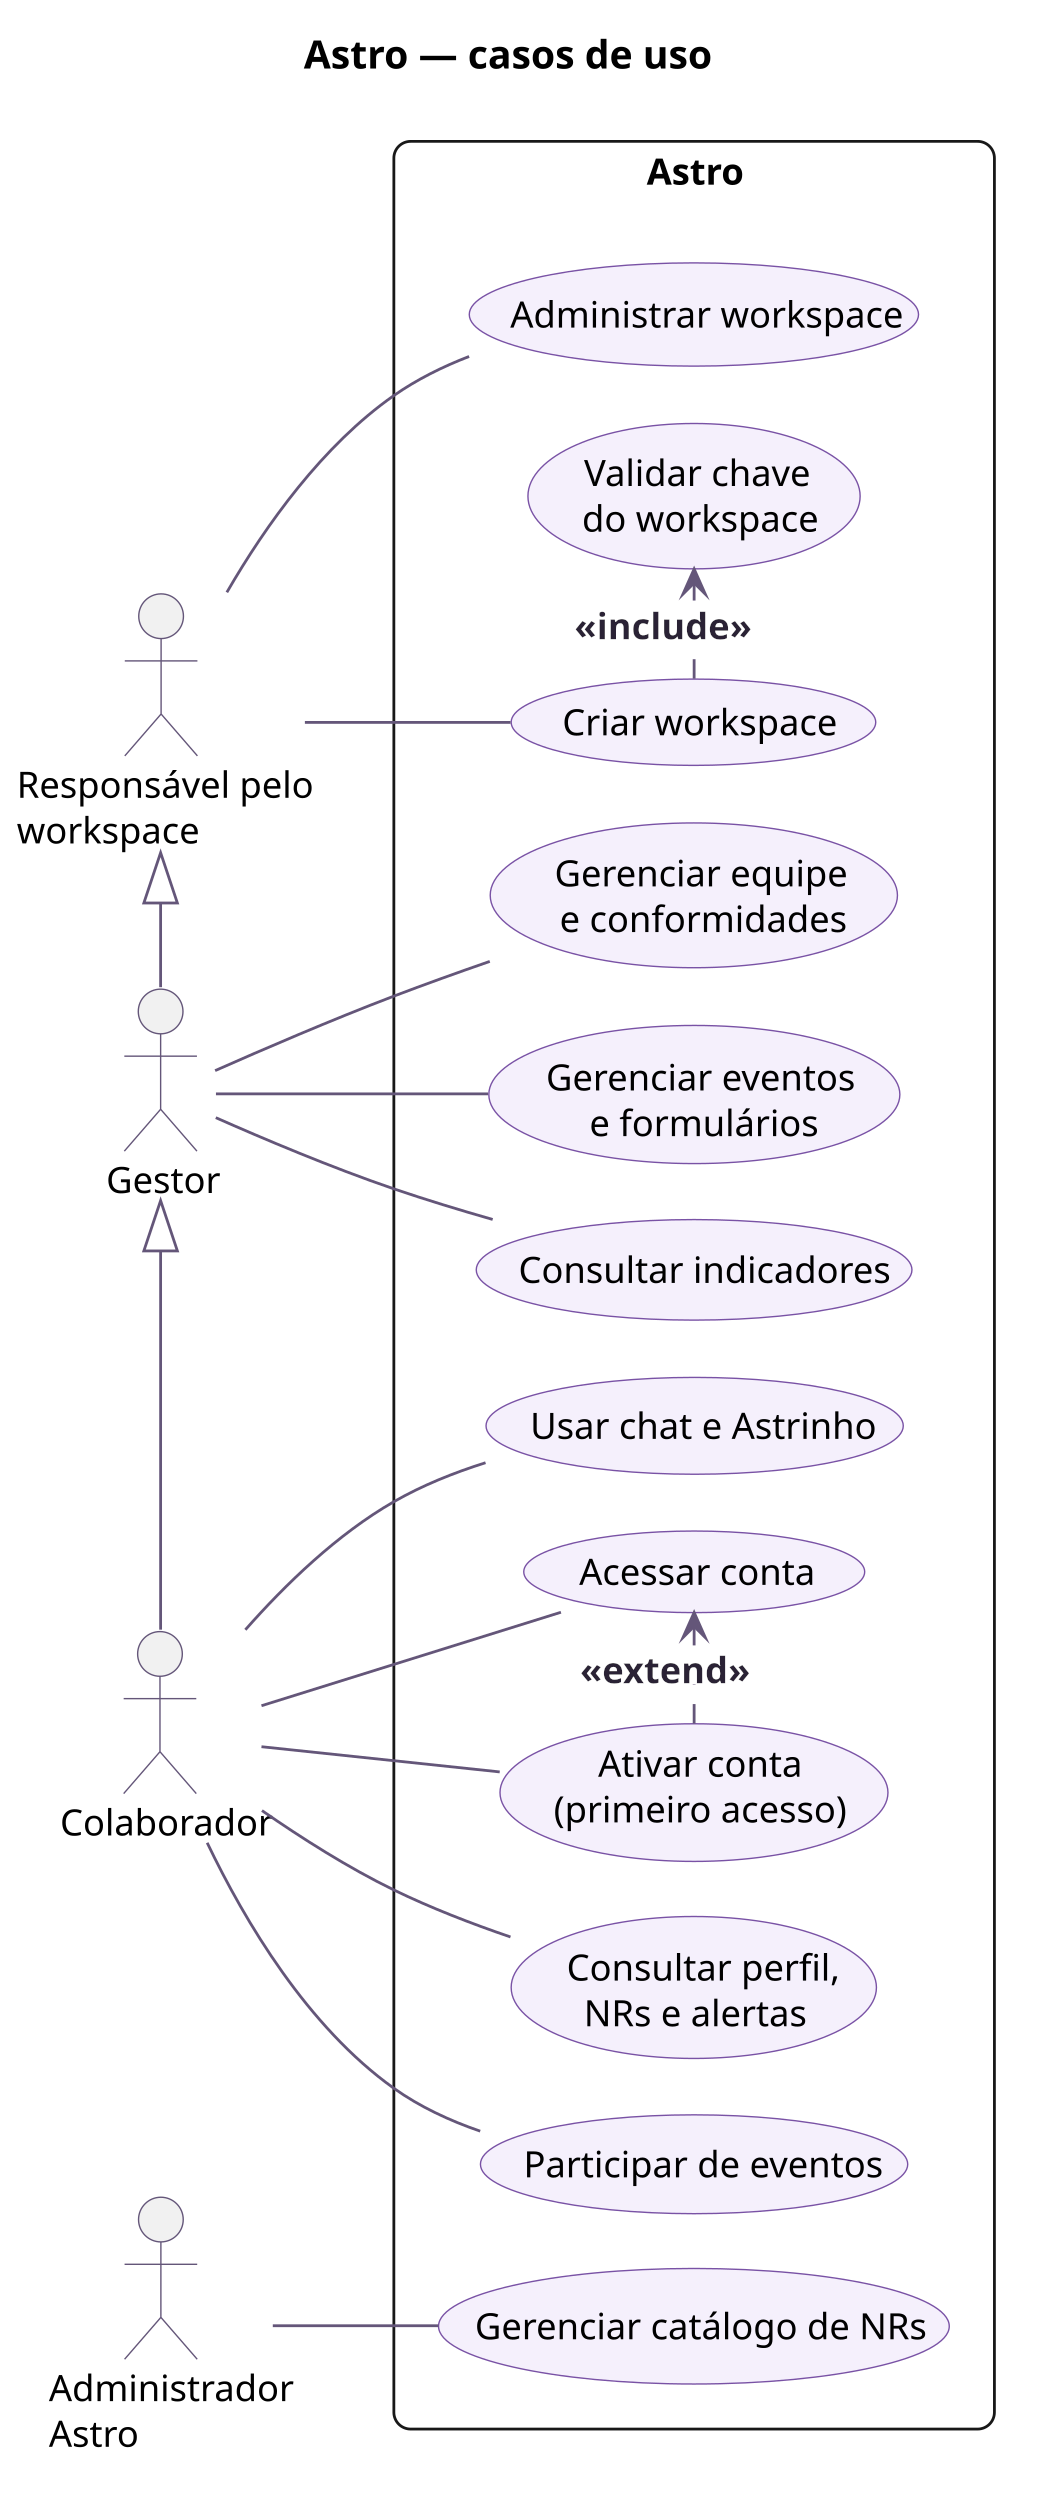
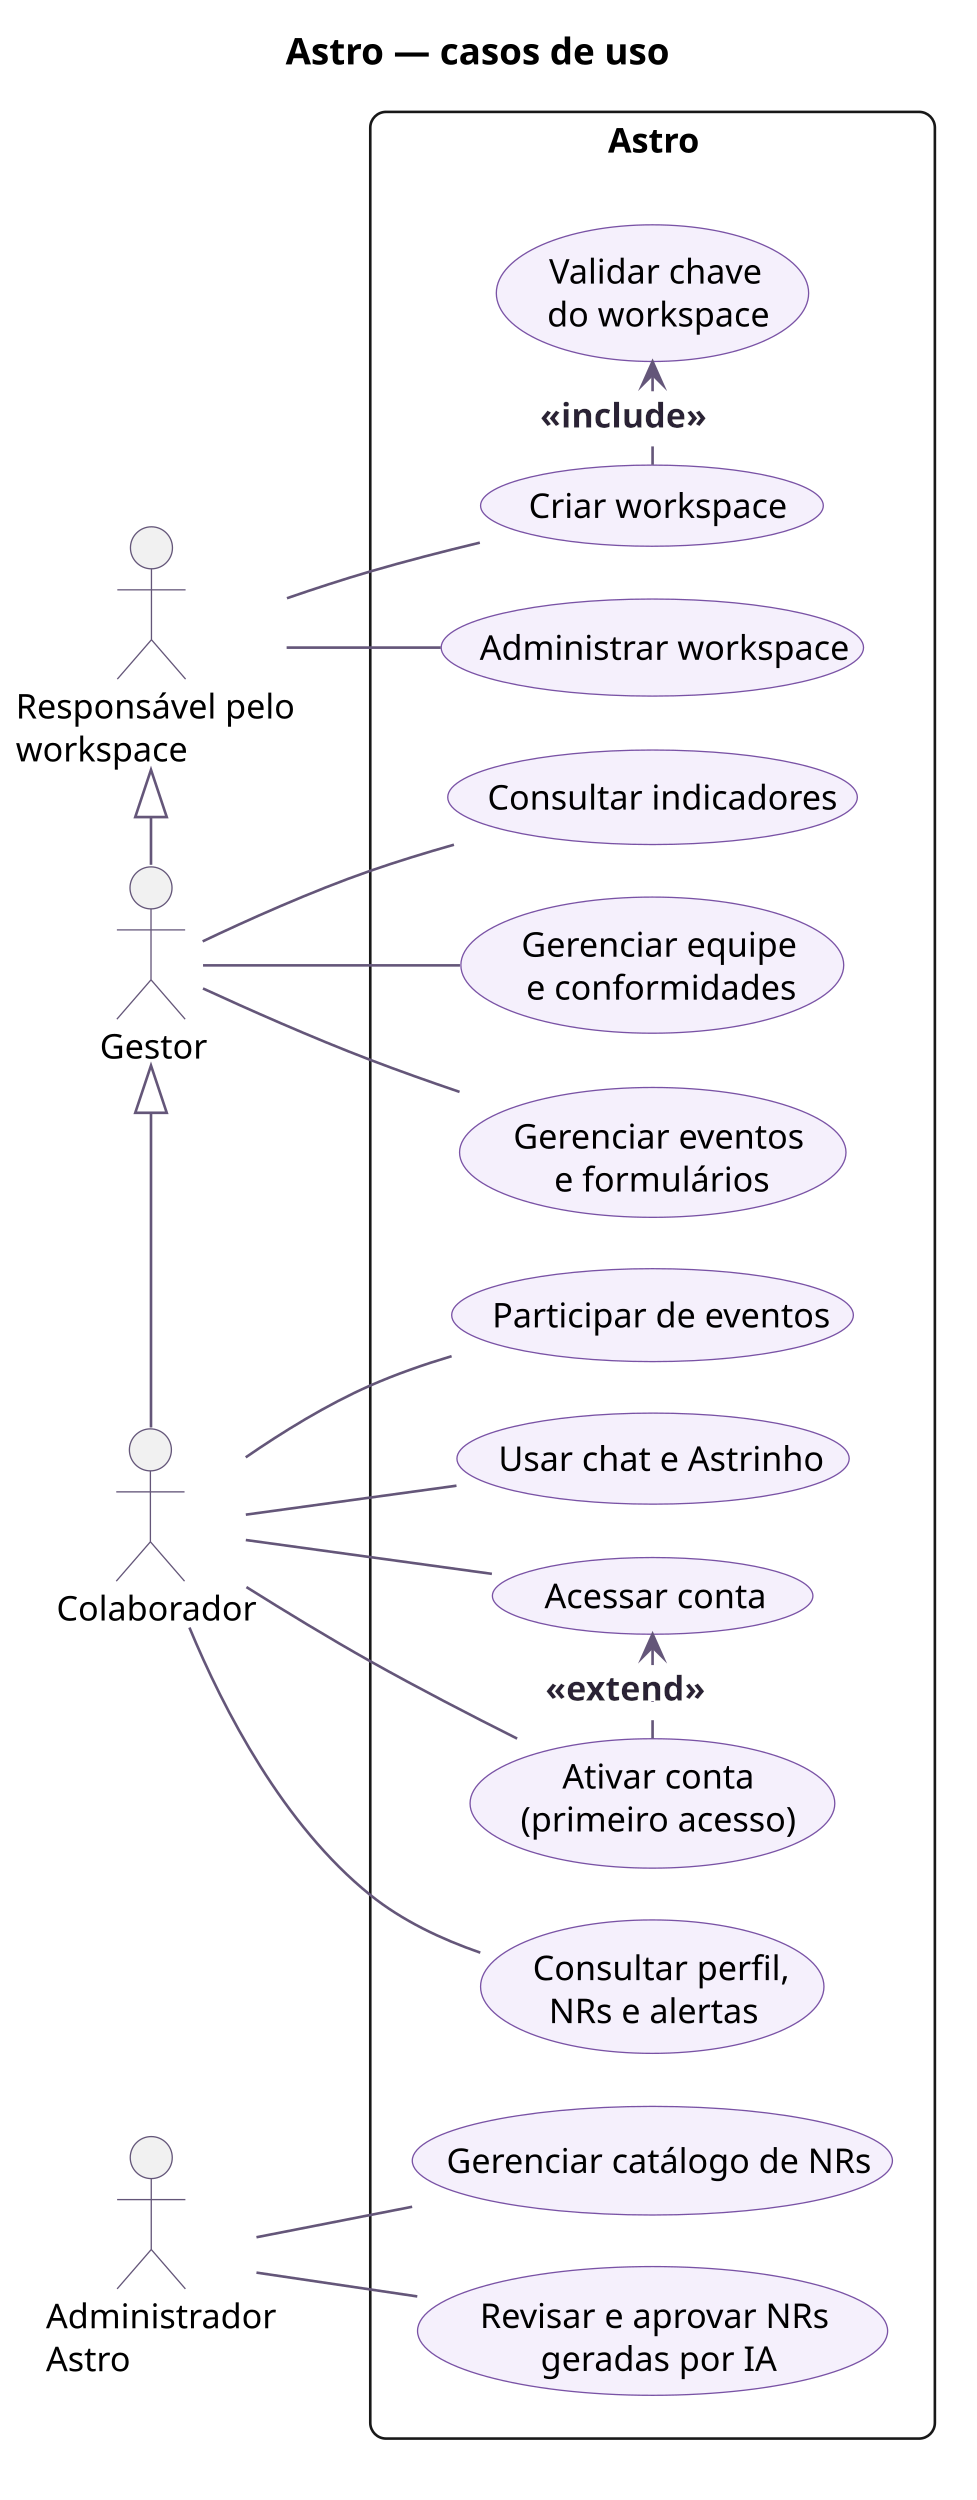
- <svg xmlns="http://www.w3.org/2000/svg" version="1.1" data-diagram-type="DESCRIPTION" style="width:372px;height:895px;background:#FFFFFF;" width="372px" height="895px" viewBox="0 0 372 895" zoomAndPan="magnify" preserveAspectRatio="none" contentStyleType="text/css">
+ <svg xmlns="http://www.w3.org/2000/svg" version="1.1" data-diagram-type="DESCRIPTION" style="width:372px;height:952px;background:#FFFFFF;" width="372px" height="952px" viewBox="0 0 372 952" zoomAndPan="magnify" preserveAspectRatio="none" contentStyleType="text/css">
  <defs>
-     <filter id="baq4kzgynfuvu0" x="0" y="0" width="1" height="1">
+     <filter id="b1j6lhtqjhoa1r0" x="0" y="0" width="1" height="1">
      <feFlood flood-color="#FFFFFF" result="flood" />
      <feComposite in="SourceGraphic" in2="flood" operator="over" />
    </filter>
  </defs>
  <g font-family="sans-serif" lengthAdjust="spacing">
    <g class="title" data-source-line="2">
      <text x="108.761" y="24.533" fill="#000" font-size="14" textLength="147.479" font-weight="700">Astro — casos de uso</text>
    </g>
    <g class="cluster" data-qualified-name="Astro" id="ent0009" data-source-line="17">
-       <rect x="141" y="50.609" width="215" height="819" fill="none" style="stroke:#181818;stroke-width:1;" rx="6" ry="6" />
-       <text x="231.526" y="66.104" fill="#000" font-size="13" textLength="33.947" font-weight="700">Astro</text>
+       <rect x="141" y="42.609" width="215" height="886" fill="none" style="stroke:#181818;stroke-width:1;" rx="6" ry="6" />
+       <text x="231.526" y="58.104" fill="#000" font-size="13" textLength="33.947" font-weight="700">Astro</text>
    </g>
    <g class="entity" data-qualified-name="colaborador" id="ent0001" data-source-line="10">
-       <ellipse cx="57.272" cy="592.109" rx="8" ry="8" fill="#F1F1F1" style="stroke:#645679;stroke-width:0.5;" />
-       <path d="M57.272,600.109 L57.272,627.109 M44.272,608.109 L70.272,608.109 M57.272,627.109 L44.272,642.109 M57.272,627.109 L70.272,642.109" style="stroke:#645679;stroke-width:0.5;" fill="none" />
-       <text x="21.5" y="657.104" fill="#000" font-size="13" textLength="71.544">Colaborador</text>
+       <ellipse cx="57.272" cy="552.109" rx="8" ry="8" fill="#F1F1F1" style="stroke:#645679;stroke-width:0.5;" />
+       <path d="M57.272,560.109 L57.272,587.109 M44.272,568.109 L70.272,568.109 M57.272,587.109 L44.272,602.109 M57.272,587.109 L70.272,602.109" style="stroke:#645679;stroke-width:0.5;" fill="none" />
+       <text x="21.5" y="617.104" fill="#000" font-size="13" textLength="71.544">Colaborador</text>
    </g>
    <g class="entity" data-qualified-name="gestor" id="ent0002" data-source-line="11">
-       <ellipse cx="57.506" cy="362.109" rx="8" ry="8" fill="#F1F1F1" style="stroke:#645679;stroke-width:0.5;" />
-       <path d="M57.506,370.109 L57.506,397.109 M44.506,378.109 L70.506,378.109 M57.506,397.109 L44.506,412.109 M57.506,397.109 L70.506,412.109" style="stroke:#645679;stroke-width:0.5;" fill="none" />
-       <text x="38" y="427.104" fill="#000" font-size="13" textLength="39.013">Gestor</text>
+       <ellipse cx="57.506" cy="338.109" rx="8" ry="8" fill="#F1F1F1" style="stroke:#645679;stroke-width:0.5;" />
+       <path d="M57.506,346.109 L57.506,373.109 M44.506,354.109 L70.506,354.109 M57.506,373.109 L44.506,388.109 M57.506,373.109 L70.506,388.109" style="stroke:#645679;stroke-width:0.5;" fill="none" />
+       <text x="38" y="403.104" fill="#000" font-size="13" textLength="39.013">Gestor</text>
    </g>
    <g class="entity" data-qualified-name="responsavel" id="ent0003" data-source-line="12">
-       <ellipse cx="57.673" cy="220.609" rx="8" ry="8" fill="#F1F1F1" style="stroke:#645679;stroke-width:0.5;" />
-       <path d="M57.673,228.609 L57.673,255.609 M44.673,236.609 L70.673,236.609 M57.673,255.609 L44.673,270.609 M57.673,255.609 L70.673,270.609" style="stroke:#645679;stroke-width:0.5;" fill="none" />
-       <text x="6" y="285.604" fill="#000" font-size="13" textLength="103.346">Responsável pelo</text>
-       <text x="6" y="301.956" fill="#000" font-size="13" textLength="62.137">workspace</text>
+       <ellipse cx="57.673" cy="208.609" rx="8" ry="8" fill="#F1F1F1" style="stroke:#645679;stroke-width:0.5;" />
+       <path d="M57.673,216.609 L57.673,243.609 M44.673,224.609 L70.673,224.609 M57.673,243.609 L44.673,258.609 M57.673,243.609 L70.673,258.609" style="stroke:#645679;stroke-width:0.5;" fill="none" />
+       <text x="6" y="273.604" fill="#000" font-size="13" textLength="103.346">Responsável pelo</text>
+       <text x="6" y="289.956" fill="#000" font-size="13" textLength="62.137">workspace</text>
    </g>
    <g class="entity" data-qualified-name="admin" id="ent0004" data-source-line="13">
-       <ellipse cx="57.598" cy="794.609" rx="8" ry="8" fill="#F1F1F1" style="stroke:#645679;stroke-width:0.5;" />
-       <path d="M57.598,802.609 L57.598,829.609 M44.598,810.609 L70.598,810.609 M57.598,829.609 L44.598,844.609 M57.598,829.609 L70.598,844.609" style="stroke:#645679;stroke-width:0.5;" fill="none" />
-       <text x="17.5" y="859.604" fill="#000" font-size="13" textLength="80.196">Administrador</text>
-       <text x="17.5" y="875.956" fill="#000" font-size="13" textLength="30.342">Astro</text>
+       <ellipse cx="57.598" cy="821.609" rx="8" ry="8" fill="#F1F1F1" style="stroke:#645679;stroke-width:0.5;" />
+       <path d="M57.598,829.609 L57.598,856.609 M44.598,837.609 L70.598,837.609 M57.598,856.609 L44.598,871.609 M57.598,856.609 L70.598,871.609" style="stroke:#645679;stroke-width:0.5;" fill="none" />
+       <text x="17.5" y="886.604" fill="#000" font-size="13" textLength="80.196">Administrador</text>
+       <text x="17.5" y="902.956" fill="#000" font-size="13" textLength="30.342">Astro</text>
    </g>
    <g class="entity" data-qualified-name="Astro.criar" id="ent0010" data-source-line="18">
-       <ellipse cx="248.258" cy="258.561" rx="65.258" ry="15.452" fill="#F5F0FC" style="stroke:#7952A5;stroke-width:0.5;" />
-       <text x="201.301" y="263.237" fill="#000" font-size="13" textLength="93.914">Criar workspace</text>
+       <ellipse cx="248.258" cy="192.561" rx="65.258" ry="15.452" fill="#F5F0FC" style="stroke:#7952A5;stroke-width:0.5;" />
+       <text x="201.301" y="197.237" fill="#000" font-size="13" textLength="93.914">Criar workspace</text>
    </g>
    <g class="entity" data-qualified-name="Astro.validar_chave" id="ent0011" data-source-line="19">
-       <ellipse cx="248.464" cy="177.631" rx="59.464" ry="26.022" fill="#F5F0FC" style="stroke:#7952A5;stroke-width:0.5;" />
-       <text x="209.08" y="173.986" fill="#000" font-size="13" textLength="78.768">Validar chave</text>
-       <text x="208.36" y="190.337" fill="#000" font-size="13" textLength="80.209">do workspace</text>
+       <ellipse cx="248.464" cy="111.631" rx="59.464" ry="26.022" fill="#F5F0FC" style="stroke:#7952A5;stroke-width:0.5;" />
+       <text x="209.08" y="107.986" fill="#000" font-size="13" textLength="78.768">Validar chave</text>
+       <text x="208.36" y="124.337" fill="#000" font-size="13" textLength="80.209">do workspace</text>
    </g>
    <g class="entity" data-qualified-name="Astro.acesso" id="ent0012" data-source-line="20">
-       <ellipse cx="248.53" cy="562.715" rx="61.03" ry="14.606" fill="#F5F0FC" style="stroke:#7952A5;stroke-width:0.5;" />
-       <text x="207.343" y="567.391" fill="#000" font-size="13" textLength="82.374">Acessar conta</text>
+       <ellipse cx="248.53" cy="607.715" rx="61.03" ry="14.606" fill="#F5F0FC" style="stroke:#7952A5;stroke-width:0.5;" />
+       <text x="207.343" y="612.391" fill="#000" font-size="13" textLength="82.374">Acessar conta</text>
    </g>
    <g class="entity" data-qualified-name="Astro.ativar" id="ent0013" data-source-line="21">
-       <ellipse cx="248.444" cy="641.749" rx="69.444" ry="24.64" fill="#F5F0FC" style="stroke:#7952A5;stroke-width:0.5;" />
-       <text x="214.122" y="636.072" fill="#000" font-size="13" textLength="68.644">Ativar conta</text>
-       <text x="198.237" y="652.423" fill="#000" font-size="13" textLength="100.414">(primeiro acesso)</text>
+       <ellipse cx="248.444" cy="686.749" rx="69.444" ry="24.64" fill="#F5F0FC" style="stroke:#7952A5;stroke-width:0.5;" />
+       <text x="214.122" y="681.072" fill="#000" font-size="13" textLength="68.644">Ativar conta</text>
+       <text x="198.237" y="697.423" fill="#000" font-size="13" textLength="100.414">(primeiro acesso)</text>
    </g>
    <g class="entity" data-qualified-name="Astro.perfil" id="ent0014" data-source-line="22">
-       <ellipse cx="248.381" cy="711.518" rx="65.381" ry="25.409" fill="#F5F0FC" style="stroke:#7952A5;stroke-width:0.5;" />
-       <text x="202.862" y="709.047" fill="#000" font-size="13" textLength="91.038">Consultar perfil,</text>
-       <text x="209.006" y="725.399" fill="#000" font-size="13" textLength="78.749">NRs e alertas</text>
+       <ellipse cx="248.381" cy="756.518" rx="65.381" ry="25.409" fill="#F5F0FC" style="stroke:#7952A5;stroke-width:0.5;" />
+       <text x="202.862" y="754.047" fill="#000" font-size="13" textLength="91.038">Consultar perfil,</text>
+       <text x="209.006" y="770.399" fill="#000" font-size="13" textLength="78.749">NRs e alertas</text>
    </g>
    <g class="entity" data-qualified-name="Astro.participar" id="ent0015" data-source-line="23">
-       <ellipse cx="248.482" cy="774.806" rx="76.482" ry="17.696" fill="#F5F0FC" style="stroke:#7952A5;stroke-width:0.5;" />
-       <text x="187.42" y="779.482" fill="#000" font-size="13" textLength="122.123">Participar de eventos</text>
+       <ellipse cx="248.482" cy="500.806" rx="76.482" ry="17.696" fill="#F5F0FC" style="stroke:#7952A5;stroke-width:0.5;" />
+       <text x="187.42" y="505.482" fill="#000" font-size="13" textLength="122.123">Participar de eventos</text>
    </g>
    <g class="entity" data-qualified-name="Astro.conversar" id="ent0016" data-source-line="24">
-       <ellipse cx="248.685" cy="510.446" rx="74.685" ry="17.337" fill="#F5F0FC" style="stroke:#7952A5;stroke-width:0.5;" />
-       <text x="189.798" y="515.122" fill="#000" font-size="13" textLength="117.774">Usar chat e Astrinho</text>
+       <ellipse cx="248.685" cy="555.446" rx="74.685" ry="17.337" fill="#F5F0FC" style="stroke:#7952A5;stroke-width:0.5;" />
+       <text x="189.798" y="560.122" fill="#000" font-size="13" textLength="117.774">Usar chat e Astrinho</text>
    </g>
    <g class="entity" data-qualified-name="Astro.equipe" id="ent0017" data-source-line="25">
-       <ellipse cx="248.393" cy="320.529" rx="72.893" ry="25.92" fill="#F5F0FC" style="stroke:#7952A5;stroke-width:0.5;" />
-       <text x="198.529" y="317.32" fill="#000" font-size="13" textLength="99.728">Gerenciar equipe</text>
-       <text x="200.338" y="333.672" fill="#000" font-size="13" textLength="96.11">e conformidades</text>
+       <ellipse cx="248.393" cy="367.529" rx="72.893" ry="25.92" fill="#F5F0FC" style="stroke:#7952A5;stroke-width:0.5;" />
+       <text x="198.529" y="364.32" fill="#000" font-size="13" textLength="99.728">Gerenciar equipe</text>
+       <text x="200.338" y="380.672" fill="#000" font-size="13" textLength="96.11">e conformidades</text>
    </g>
    <g class="entity" data-qualified-name="Astro.operacao" id="ent0018" data-source-line="26">
-       <ellipse cx="248.575" cy="391.838" rx="73.575" ry="24.728" fill="#F5F0FC" style="stroke:#7952A5;stroke-width:0.5;" />
-       <text x="195.464" y="390.38" fill="#000" font-size="13" textLength="106.222">Gerenciar eventos</text>
-       <text x="211.007" y="406.732" fill="#000" font-size="13" textLength="75.137">e formulários</text>
+       <ellipse cx="248.575" cy="438.838" rx="73.575" ry="24.728" fill="#F5F0FC" style="stroke:#7952A5;stroke-width:0.5;" />
+       <text x="195.464" y="437.38" fill="#000" font-size="13" textLength="106.222">Gerenciar eventos</text>
+       <text x="211.007" y="453.732" fill="#000" font-size="13" textLength="75.137">e formulários</text>
    </g>
    <g class="entity" data-qualified-name="Astro.indicadores" id="ent0019" data-source-line="27">
-       <ellipse cx="248.489" cy="454.607" rx="77.989" ry="17.998" fill="#F5F0FC" style="stroke:#7952A5;stroke-width:0.5;" />
-       <text x="185.622" y="459.283" fill="#000" font-size="13" textLength="125.734">Consultar indicadores</text>
+       <ellipse cx="248.489" cy="303.607" rx="77.989" ry="17.998" fill="#F5F0FC" style="stroke:#7952A5;stroke-width:0.5;" />
+       <text x="185.622" y="308.283" fill="#000" font-size="13" textLength="125.734">Consultar indicadores</text>
    </g>
    <g class="entity" data-qualified-name="Astro.workspace" id="ent0020" data-source-line="28">
-       <ellipse cx="248.416" cy="112.593" rx="80.416" ry="18.483" fill="#F5F0FC" style="stroke:#7952A5;stroke-width:0.5;" />
-       <text x="182.673" y="117.268" fill="#000" font-size="13" textLength="131.485">Administrar workspace</text>
+       <ellipse cx="248.416" cy="246.593" rx="80.416" ry="18.483" fill="#F5F0FC" style="stroke:#7952A5;stroke-width:0.5;" />
+       <text x="182.673" y="251.268" fill="#000" font-size="13" textLength="131.485">Administrar workspace</text>
    </g>
    <g class="entity" data-qualified-name="Astro.catalogo" id="ent0021" data-source-line="29">
-       <ellipse cx="248.417" cy="832.793" rx="91.417" ry="20.683" fill="#F5F0FC" style="stroke:#7952A5;stroke-width:0.5;" />
-       <text x="170.017" y="837.469" fill="#000" font-size="13" textLength="156.8">Gerenciar catálogo de NRs</text>
+       <ellipse cx="248.417" cy="822.793" rx="91.417" ry="20.683" fill="#F5F0FC" style="stroke:#7952A5;stroke-width:0.5;" />
+       <text x="170.017" y="827.469" fill="#000" font-size="13" textLength="156.8">Gerenciar catálogo de NRs</text>
+     </g>
+     <g class="entity" data-qualified-name="Astro.aprovar_nrs" id="ent0022" data-source-line="30">
+       <ellipse cx="248.503" cy="887.624" rx="89.503" ry="24.515" fill="#F5F0FC" style="stroke:#7952A5;stroke-width:0.5;" />
+       <text x="182.76" y="886.493" fill="#000" font-size="13" textLength="131.485">Revisar e aprovar NRs</text>
+       <text x="205.866" y="902.845" fill="#000" font-size="13" textLength="85.274">geradas por IA</text>
    </g>
    <g class="link" data-entity-1="ent0002" data-entity-2="ent0001" id="lnk6" data-link-type="extension">
-       <polygon points="57.5,429.823,51.5,447.823,63.5,447.823,57.5,429.823" fill="none" style="stroke:#645679;stroke-width:1;stroke-linejoin:miter;stroke-miterlimit:10;" />
-       <path d="M57.5,447.823 C57.5,499.024 57.5,532.225 57.5,583.426" style="stroke:#645679;stroke-width:1;" fill="none" />
+       <polygon points="57.5,405.758,51.5,423.758,63.5,423.758,57.5,405.758" fill="none" style="stroke:#645679;stroke-width:1;stroke-linejoin:miter;stroke-miterlimit:10;" />
+       <path d="M57.5,423.758 C57.5,469.697 57.5,497.635 57.5,543.574" style="stroke:#645679;stroke-width:1;" fill="none" />
    </g>
    <g class="link" data-entity-1="ent0003" data-entity-2="ent0002" id="lnk8" data-link-type="extension">
-       <polygon points="57.5,305.276,51.5,323.276,63.5,323.276,57.5,305.276" fill="none" style="stroke:#645679;stroke-width:1;stroke-linejoin:miter;stroke-miterlimit:10;" />
-       <path d="M57.5,323.276 C57.5,339.325 57.5,337.375 57.5,353.424" style="stroke:#645679;stroke-width:1;" fill="none" />
+       <polygon points="57.5,293.136,51.5,311.136,63.5,311.136,57.5,293.136" fill="none" style="stroke:#645679;stroke-width:1;stroke-linejoin:miter;stroke-miterlimit:10;" />
+       <path d="M57.5,311.136 C57.5,323.199 57.5,317.262 57.5,329.324" style="stroke:#645679;stroke-width:1;" fill="none" />
    </g>
-     <g class="link" data-entity-1="ent0003" data-entity-2="ent0010" id="lnk22" data-link-type="association">
-       <path d="M109.149,258.609 C131.783,258.609 158.729,258.609 182.802,258.609" style="stroke:#645679;stroke-width:1;" fill="none" />
+     <g class="link" data-entity-1="ent0003" data-entity-2="ent0010" id="lnk23" data-link-type="association">
+       <path d="M109.272,227.801 C119.7,224.21 130.653,220.633 141,217.609 C154.399,213.694 168.883,209.966 182.724,206.641" style="stroke:#645679;stroke-width:1;" fill="none" />
    </g>
-     <g class="link" data-entity-1="ent0001" data-entity-2="ent0012" id="lnk23" data-link-type="association">
-       <path d="M93.607,610.65 C123.818,601.219 167.648,587.537 200.812,577.184" style="stroke:#645679;stroke-width:1;" fill="none" />
+     <g class="link" data-entity-1="ent0001" data-entity-2="ent0012" id="lnk24" data-link-type="association">
+       <path d="M93.607,586.439 C119.868,590.051 156.42,595.08 187.312,599.329" style="stroke:#645679;stroke-width:1;" fill="none" />
    </g>
-     <g class="link" data-entity-1="ent0001" data-entity-2="ent0013" id="lnk24" data-link-type="association">
-       <path d="M93.607,625.324 C117.519,627.855 149.964,631.288 178.899,634.35" style="stroke:#645679;stroke-width:1;" fill="none" />
+     <g class="link" data-entity-1="ent0001" data-entity-2="ent0013" id="lnk25" data-link-type="association">
+       <path d="M93.843,604.366 C108.298,613.434 125.288,623.791 141,632.609 C158.987,642.705 179.081,653.111 196.926,662.06" style="stroke:#645679;stroke-width:1;" fill="none" />
    </g>
-     <g class="link" data-entity-1="ent0001" data-entity-2="ent0014" id="lnk25" data-link-type="association">
-       <path d="M93.784,648.189 C107.947,658.029 124.746,668.703 141,676.609 C154.126,682.995 168.702,688.643 182.752,693.437" style="stroke:#645679;stroke-width:1;" fill="none" />
+     <g class="link" data-entity-1="ent0001" data-entity-2="ent0014" id="lnk26" data-link-type="association">
+       <path d="M72.136,619.775 C85.229,651.275 107.929,694.981 141,721.609 C153.127,731.374 168.075,738.454 182.897,743.573" style="stroke:#645679;stroke-width:1;" fill="none" />
    </g>
-     <g class="link" data-entity-1="ent0001" data-entity-2="ent0015" id="lnk26" data-link-type="association">
-       <path d="M74.173,659.713 C87.768,688.092 110.136,725.59 141,747.609 C150.239,754.201 160.937,759.187 171.915,762.958" style="stroke:#645679;stroke-width:1;" fill="none" />
+     <g class="link" data-entity-1="ent0001" data-entity-2="ent0015" id="lnk27" data-link-type="association">
+       <path d="M93.572,554.956 C107.708,545.222 124.544,534.839 141,527.609 C150.78,523.313 161.377,519.604 171.966,516.432" style="stroke:#645679;stroke-width:1;" fill="none" />
    </g>
-     <g class="link" data-entity-1="ent0001" data-entity-2="ent0016" id="lnk27" data-link-type="association">
-       <path d="M87.839,583.459 C102.223,567.142 120.793,549.215 141,537.609 C151.09,531.814 162.418,527.248 173.821,523.654" style="stroke:#645679;stroke-width:1;" fill="none" />
+     <g class="link" data-entity-1="ent0001" data-entity-2="ent0016" id="lnk28" data-link-type="association">
+       <path d="M93.607,576.78 C116.131,573.681 146.227,569.541 173.828,565.744" style="stroke:#645679;stroke-width:1;" fill="none" />
    </g>
-     <g class="link" data-entity-1="ent0002" data-entity-2="ent0017" id="lnk28" data-link-type="association">
-       <path d="M77.014,383.283 C93.629,375.924 118.752,365.075 141,356.609 C152.036,352.41 163.804,348.185 175.341,344.181" style="stroke:#645679;stroke-width:1;" fill="none" />
+     <g class="link" data-entity-1="ent0002" data-entity-2="ent0017" id="lnk29" data-link-type="association">
+       <path d="M77.313,367.609 C100.095,367.609 139.815,367.609 175.154,367.609" style="stroke:#645679;stroke-width:1;" fill="none" />
    </g>
-     <g class="link" data-entity-1="ent0002" data-entity-2="ent0018" id="lnk29" data-link-type="association">
-       <path d="M77.313,391.609 C100.002,391.609 139.489,391.609 174.719,391.609" style="stroke:#645679;stroke-width:1;" fill="none" />
+     <g class="link" data-entity-1="ent0002" data-entity-2="ent0018" id="lnk30" data-link-type="association">
+       <path d="M77.296,376.414 C93.884,384.038 118.807,395.142 141,403.609 C151.91,407.772 163.557,411.906 174.995,415.796" style="stroke:#645679;stroke-width:1;" fill="none" />
    </g>
-     <g class="link" data-entity-1="ent0002" data-entity-2="ent0019" id="lnk30" data-link-type="association">
-       <path d="M77.249,400.124 C93.806,407.453 118.711,418.015 141,425.609 C152.337,429.472 164.486,433.177 176.375,436.571" style="stroke:#645679;stroke-width:1;" fill="none" />
+     <g class="link" data-entity-1="ent0002" data-entity-2="ent0019" id="lnk31" data-link-type="association">
+       <path d="M77.175,358.471 C93.684,350.633 118.561,339.402 141,331.609 C151.204,328.066 162.091,324.722 172.863,321.663" style="stroke:#645679;stroke-width:1;" fill="none" />
    </g>
-     <g class="link" data-entity-1="ent0003" data-entity-2="ent0020" id="lnk31" data-link-type="association">
-       <path d="M81.213,212.059 C95.291,187.752 115.557,159.439 141,141.609 C149.16,135.891 158.4,131.299 167.943,127.612" style="stroke:#645679;stroke-width:1;" fill="none" />
+     <g class="link" data-entity-1="ent0003" data-entity-2="ent0020" id="lnk32" data-link-type="association">
+       <path d="M109.149,246.609 C127.19,246.609 147.972,246.609 167.854,246.609" style="stroke:#645679;stroke-width:1;" fill="none" />
    </g>
-     <g class="link" data-entity-1="ent0004" data-entity-2="ent0021" id="lnk32" data-link-type="association">
-       <path d="M97.661,832.609 C114.961,832.609 136.081,832.609 156.944,832.609" style="stroke:#645679;stroke-width:1;" fill="none" />
+     <g class="link" data-entity-1="ent0004" data-entity-2="ent0021" id="lnk33" data-link-type="association">
+       <path d="M97.661,851.943 C114.961,848.556 136.081,844.422 156.944,840.337" style="stroke:#645679;stroke-width:1;" fill="none" />
    </g>
-     <g class="link" data-entity-1="ent0010" data-entity-2="ent0011" id="lnk33" data-link-type="dependency">
-       <polygon points="248.5,203.698,244.5,212.698,248.5,208.698,252.5,212.698,248.5,203.698" fill="#645679" style="stroke:#645679;stroke-width:1;stroke-linejoin:miter;stroke-miterlimit:10;" />
-       <path d="M248.5,242.992 C248.5,231.867 248.5,221.651 248.5,208.698" style="stroke:#645679;stroke-width:1;stroke-dasharray:7,7;" fill="none" />
-       <text x="205.612" y="228.854" fill="#292234" font-size="13" textLength="59.966" font-weight="700" filter="url(#baq4kzgynfuvu0)">«include»</text>
+     <g class="link" data-entity-1="ent0004" data-entity-2="ent0022" id="lnk34" data-link-type="association">
+       <path d="M97.661,865.411 C115.501,868.054 137.405,871.299 158.899,874.483" style="stroke:#645679;stroke-width:1;" fill="none" />
    </g>
-     <g class="link" data-entity-1="ent0013" data-entity-2="ent0012" id="lnk34" data-link-type="dependency">
-       <polygon points="248.5,577.26,244.5,586.26,248.5,582.26,252.5,586.26,248.5,577.26" fill="#645679" style="stroke:#645679;stroke-width:1;stroke-linejoin:miter;stroke-miterlimit:10;" />
-       <path d="M248.5,617.046 C248.5,604.002 248.5,593.408 248.5,582.26" style="stroke:#645679;stroke-width:1;stroke-dasharray:7,7;" fill="none" />
-       <text x="207.612" y="602.604" fill="#292234" font-size="13" textLength="56.361" font-weight="700" filter="url(#baq4kzgynfuvu0)">«extend»</text>
+     <g class="link" data-entity-1="ent0010" data-entity-2="ent0011" id="lnk35" data-link-type="dependency">
+       <polygon points="248.5,137.698,244.5,146.698,248.5,142.698,252.5,146.698,248.5,137.698" fill="#645679" style="stroke:#645679;stroke-width:1;stroke-linejoin:miter;stroke-miterlimit:10;" />
+       <path d="M248.5,176.992 C248.5,165.867 248.5,155.651 248.5,142.698" style="stroke:#645679;stroke-width:1;stroke-dasharray:7,7;" fill="none" />
+       <text x="205.612" y="162.854" fill="#292234" font-size="13" textLength="59.966" font-weight="700" filter="url(#b1j6lhtqjhoa1r0)">«include»</text>
+     </g>
+     <g class="link" data-entity-1="ent0013" data-entity-2="ent0012" id="lnk36" data-link-type="dependency">
+       <polygon points="248.5,622.26,244.5,631.26,248.5,627.26,252.5,631.26,248.5,622.26" fill="#645679" style="stroke:#645679;stroke-width:1;stroke-linejoin:miter;stroke-miterlimit:10;" />
+       <path d="M248.5,662.046 C248.5,649.002 248.5,638.408 248.5,627.26" style="stroke:#645679;stroke-width:1;stroke-dasharray:7,7;" fill="none" />
+       <text x="207.612" y="647.604" fill="#292234" font-size="13" textLength="56.361" font-weight="700" filter="url(#b1j6lhtqjhoa1r0)">«extend»</text>
    </g>
  </g>
</svg>
